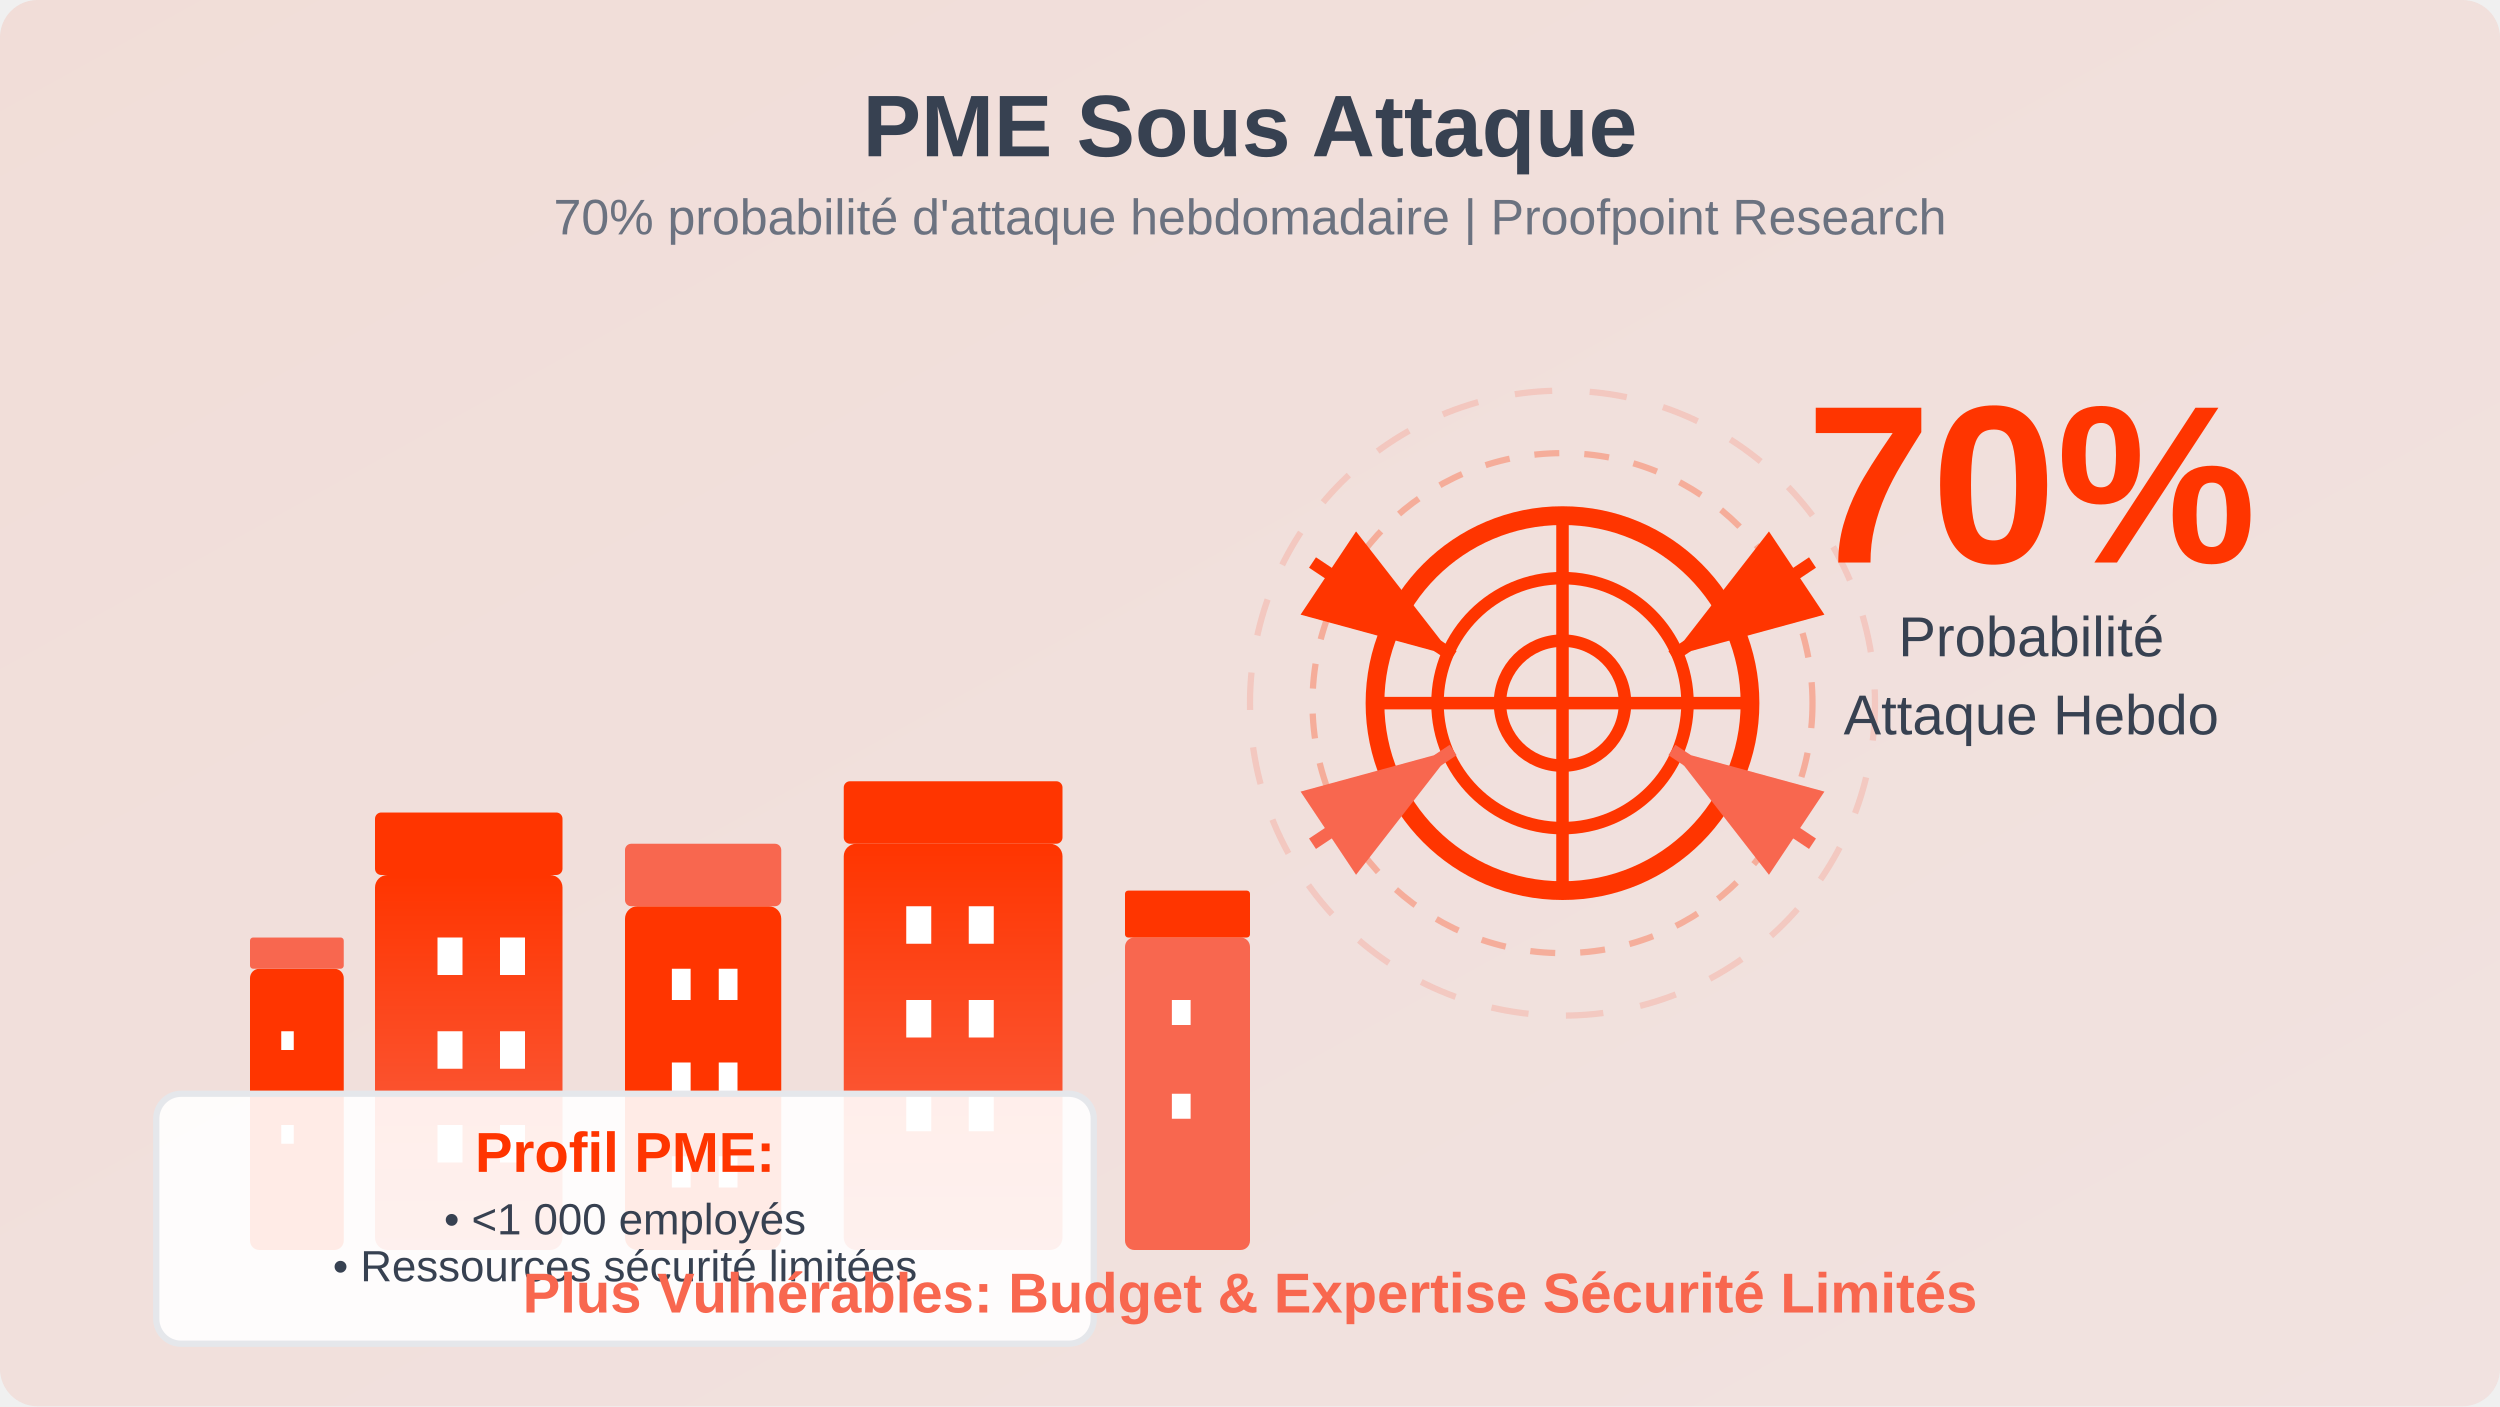
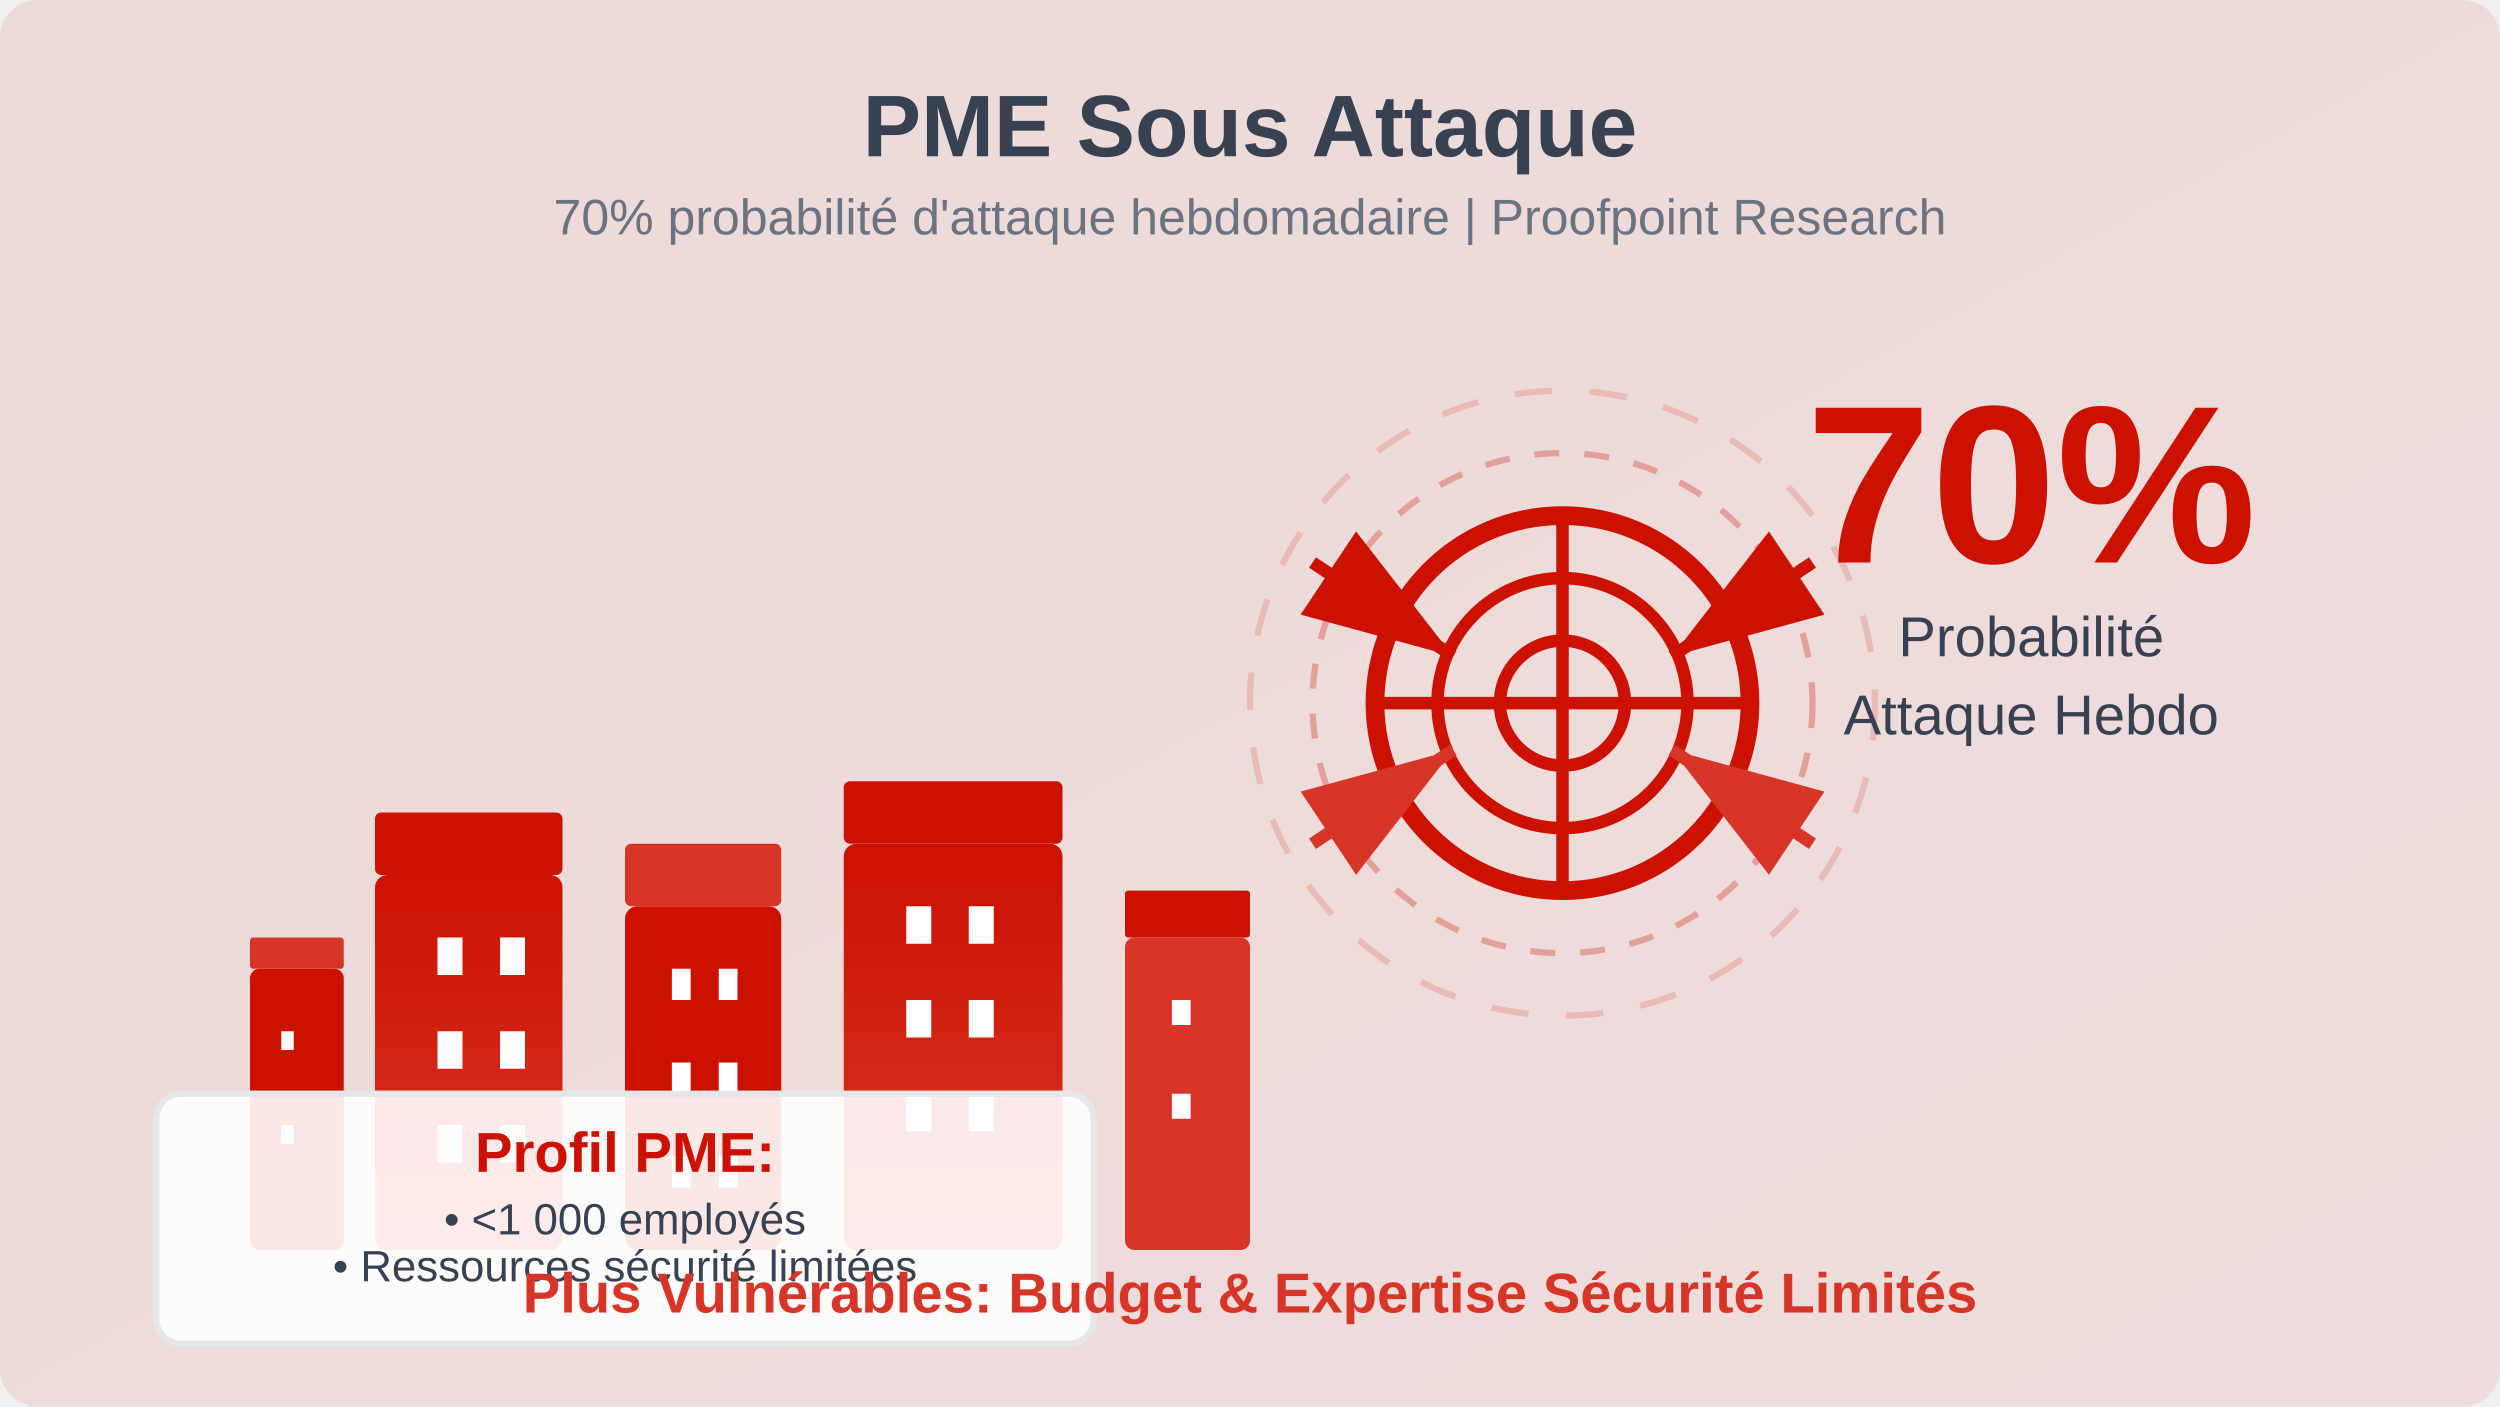
<svg xmlns="http://www.w3.org/2000/svg" width="800" height="450" viewBox="0 0 800 450" preserveAspectRatio="xMidYMid slice">
  <defs>
    <linearGradient id="bg5" x1="0%" y1="0%" x2="100%" y2="100%">
-       <stop offset="0%" style="stop-color:#FF3500;stop-opacity:0.1" />
-       <stop offset="100%" style="stop-color:#F8674F;stop-opacity:0.1" />
+       <stop offset="0%" style="stop-color:#CC1100;stop-opacity:0.1" />
+       <stop offset="100%" style="stop-color:#D73527;stop-opacity:0.1" />
    </linearGradient>
    <linearGradient id="buildingGrad" x1="0%" y1="100%" x2="0%" y2="0%">
-       <stop offset="0%" style="stop-color:#F8674F" />
-       <stop offset="100%" style="stop-color:#FF3500" />
+       <stop offset="0%" style="stop-color:#D73527" />
+       <stop offset="100%" style="stop-color:#CC1100" />
    </linearGradient>
  </defs>
  <rect width="800" height="450" fill="url(#bg5)" rx="12" />
  <rect x="120" y="280" width="60" height="120" fill="url(#buildingGrad)" rx="4" />
-   <rect x="120" y="260" width="60" height="20" fill="#FF3500" rx="2" />
+   <rect x="120" y="260" width="60" height="20" fill="#CC1100" rx="2" />
  <rect x="140" y="300" width="8" height="12" fill="white" />
  <rect x="160" y="300" width="8" height="12" fill="white" />
  <rect x="140" y="330" width="8" height="12" fill="white" />
  <rect x="160" y="330" width="8" height="12" fill="white" />
  <rect x="140" y="360" width="8" height="12" fill="white" />
  <rect x="160" y="360" width="8" height="12" fill="white" />
-   <rect x="200" y="290" width="50" height="110" fill="#FF3500" rx="4" />
-   <rect x="200" y="270" width="50" height="20" fill="#F8674F" rx="2" />
+   <rect x="200" y="290" width="50" height="110" fill="#CC1100" rx="4" />
+   <rect x="200" y="270" width="50" height="20" fill="#D73527" rx="2" />
  <rect x="215" y="310" width="6" height="10" fill="white" />
  <rect x="230" y="310" width="6" height="10" fill="white" />
  <rect x="215" y="340" width="6" height="10" fill="white" />
  <rect x="230" y="340" width="6" height="10" fill="white" />
  <rect x="215" y="370" width="6" height="10" fill="white" />
  <rect x="230" y="370" width="6" height="10" fill="white" />
  <rect x="270" y="270" width="70" height="130" fill="url(#buildingGrad)" rx="4" />
-   <rect x="270" y="250" width="70" height="20" fill="#FF3500" rx="2" />
+   <rect x="270" y="250" width="70" height="20" fill="#CC1100" rx="2" />
  <rect x="290" y="290" width="8" height="12" fill="white" />
  <rect x="310" y="290" width="8" height="12" fill="white" />
  <rect x="290" y="320" width="8" height="12" fill="white" />
  <rect x="310" y="320" width="8" height="12" fill="white" />
  <rect x="290" y="350" width="8" height="12" fill="white" />
  <rect x="310" y="350" width="8" height="12" fill="white" />
-   <rect x="360" y="300" width="40" height="100" fill="#F8674F" rx="3" />
-   <rect x="360" y="285" width="40" height="15" fill="#FF3500" rx="1" />
+   <rect x="360" y="300" width="40" height="100" fill="#D73527" rx="3" />
+   <rect x="360" y="285" width="40" height="15" fill="#CC1100" rx="1" />
  <rect x="375" y="320" width="6" height="8" fill="white" />
  <rect x="375" y="350" width="6" height="8" fill="white" />
-   <rect x="80" y="310" width="30" height="90" fill="#FF3500" rx="3" />
-   <rect x="80" y="300" width="30" height="10" fill="#F8674F" rx="1" />
+   <rect x="80" y="310" width="30" height="90" fill="#CC1100" rx="3" />
+   <rect x="80" y="300" width="30" height="10" fill="#D73527" rx="1" />
  <rect x="90" y="330" width="4" height="6" fill="white" />
  <rect x="90" y="360" width="4" height="6" fill="white" />
-   <circle cx="500" cy="225" r="60" fill="none" stroke="#FF3500" stroke-width="6" />
-   <circle cx="500" cy="225" r="40" fill="none" stroke="#FF3500" stroke-width="4" />
-   <circle cx="500" cy="225" r="20" fill="none" stroke="#FF3500" stroke-width="4" />
-   <line x1="440" y1="225" x2="560" y2="225" stroke="#FF3500" stroke-width="4" />
-   <line x1="500" y1="165" x2="500" y2="285" stroke="#FF3500" stroke-width="4" />
-   <circle cx="500" cy="225" r="80" fill="none" stroke="#FF3500" stroke-width="2" opacity="0.3" stroke-dasharray="8,8" />
-   <circle cx="500" cy="225" r="100" fill="none" stroke="#F8674F" stroke-width="2" opacity="0.2" stroke-dasharray="12,12" />
-   <text x="650" y="180" text-anchor="middle" fill="#FF3500" font-family="Arial, sans-serif" font-size="72" font-weight="bold">70%</text>
+   <circle cx="500" cy="225" r="60" fill="none" stroke="#CC1100" stroke-width="6" />
+   <circle cx="500" cy="225" r="40" fill="none" stroke="#CC1100" stroke-width="4" />
+   <circle cx="500" cy="225" r="20" fill="none" stroke="#CC1100" stroke-width="4" />
+   <line x1="440" y1="225" x2="560" y2="225" stroke="#CC1100" stroke-width="4" />
+   <line x1="500" y1="165" x2="500" y2="285" stroke="#CC1100" stroke-width="4" />
+   <circle cx="500" cy="225" r="80" fill="none" stroke="#CC1100" stroke-width="2" opacity="0.3" stroke-dasharray="8,8" />
+   <circle cx="500" cy="225" r="100" fill="none" stroke="#D73527" stroke-width="2" opacity="0.2" stroke-dasharray="12,12" />
+   <text x="650" y="180" text-anchor="middle" fill="#CC1100" font-family="Arial, sans-serif" font-size="72" font-weight="bold">70%</text>
  <text x="650" y="210" text-anchor="middle" fill="#374151" font-family="Arial, sans-serif" font-size="18">Probabilité</text>
  <text x="650" y="235" text-anchor="middle" fill="#374151" font-family="Arial, sans-serif" font-size="18">Attaque Hebdo</text>
-   <path d="M420 180 L465 210" stroke="#FF3500" stroke-width="4" fill="none" stroke-dasharray="8,8" marker-end="url(#targetArrow)" />
-   <path d="M420 270 L465 240" stroke="#F8674F" stroke-width="4" fill="none" stroke-dasharray="8,8" marker-end="url(#targetArrow2)" />
-   <path d="M580 180 L535 210" stroke="#FF3500" stroke-width="4" fill="none" stroke-dasharray="8,8" marker-end="url(#targetArrow)" />
-   <path d="M580 270 L535 240" stroke="#F8674F" stroke-width="4" fill="none" stroke-dasharray="8,8" marker-end="url(#targetArrow2)" />
+   <path d="M420 180 L465 210" stroke="#CC1100" stroke-width="4" fill="none" stroke-dasharray="8,8" marker-end="url(#targetArrow)" />
+   <path d="M420 270 L465 240" stroke="#D73527" stroke-width="4" fill="none" stroke-dasharray="8,8" marker-end="url(#targetArrow2)" />
+   <path d="M580 180 L535 210" stroke="#CC1100" stroke-width="4" fill="none" stroke-dasharray="8,8" marker-end="url(#targetArrow)" />
+   <path d="M580 270 L535 240" stroke="#D73527" stroke-width="4" fill="none" stroke-dasharray="8,8" marker-end="url(#targetArrow2)" />
  <defs>
    <marker id="targetArrow" markerWidth="12" markerHeight="8" refX="12" refY="4" orient="auto">
-       <polygon points="0 0, 12 4, 0 8" fill="#FF3500" />
+       <polygon points="0 0, 12 4, 0 8" fill="#CC1100" />
    </marker>
    <marker id="targetArrow2" markerWidth="12" markerHeight="8" refX="12" refY="4" orient="auto">
-       <polygon points="0 0, 12 4, 0 8" fill="#F8674F" />
+       <polygon points="0 0, 12 4, 0 8" fill="#D73527" />
    </marker>
  </defs>
  <rect x="50" y="350" width="300" height="80" fill="rgba(255, 255, 255, 0.9)" rx="8" stroke="#E5E7EB" stroke-width="2" />
-   <text x="200" y="375" text-anchor="middle" fill="#FF3500" font-family="Arial, sans-serif" font-size="18" font-weight="bold">Profil PME:</text>
+   <text x="200" y="375" text-anchor="middle" fill="#CC1100" font-family="Arial, sans-serif" font-size="18" font-weight="bold">Profil PME:</text>
  <text x="200" y="395" text-anchor="middle" fill="#374151" font-family="Arial, sans-serif" font-size="14">• &lt;1 000 employés</text>
  <text x="200" y="410" text-anchor="middle" fill="#374151" font-family="Arial, sans-serif" font-size="14">• Ressources sécurité limitées</text>
  <text x="400" y="50" text-anchor="middle" fill="#374151" font-family="Arial, sans-serif" font-size="28" font-weight="bold">PME Sous Attaque</text>
  <text x="400" y="75" text-anchor="middle" fill="#6B7280" font-family="Arial, sans-serif" font-size="16">70% probabilité d'attaque hebdomadaire | Proofpoint Research</text>
-   <text x="400" y="420" text-anchor="middle" fill="#F8674F" font-family="Arial, sans-serif" font-size="18" font-weight="bold">Plus Vulnérables: Budget &amp; Expertise Sécurité Limités</text>
+   <text x="400" y="420" text-anchor="middle" fill="#D73527" font-family="Arial, sans-serif" font-size="18" font-weight="bold">Plus Vulnérables: Budget &amp; Expertise Sécurité Limités</text>
</svg>
